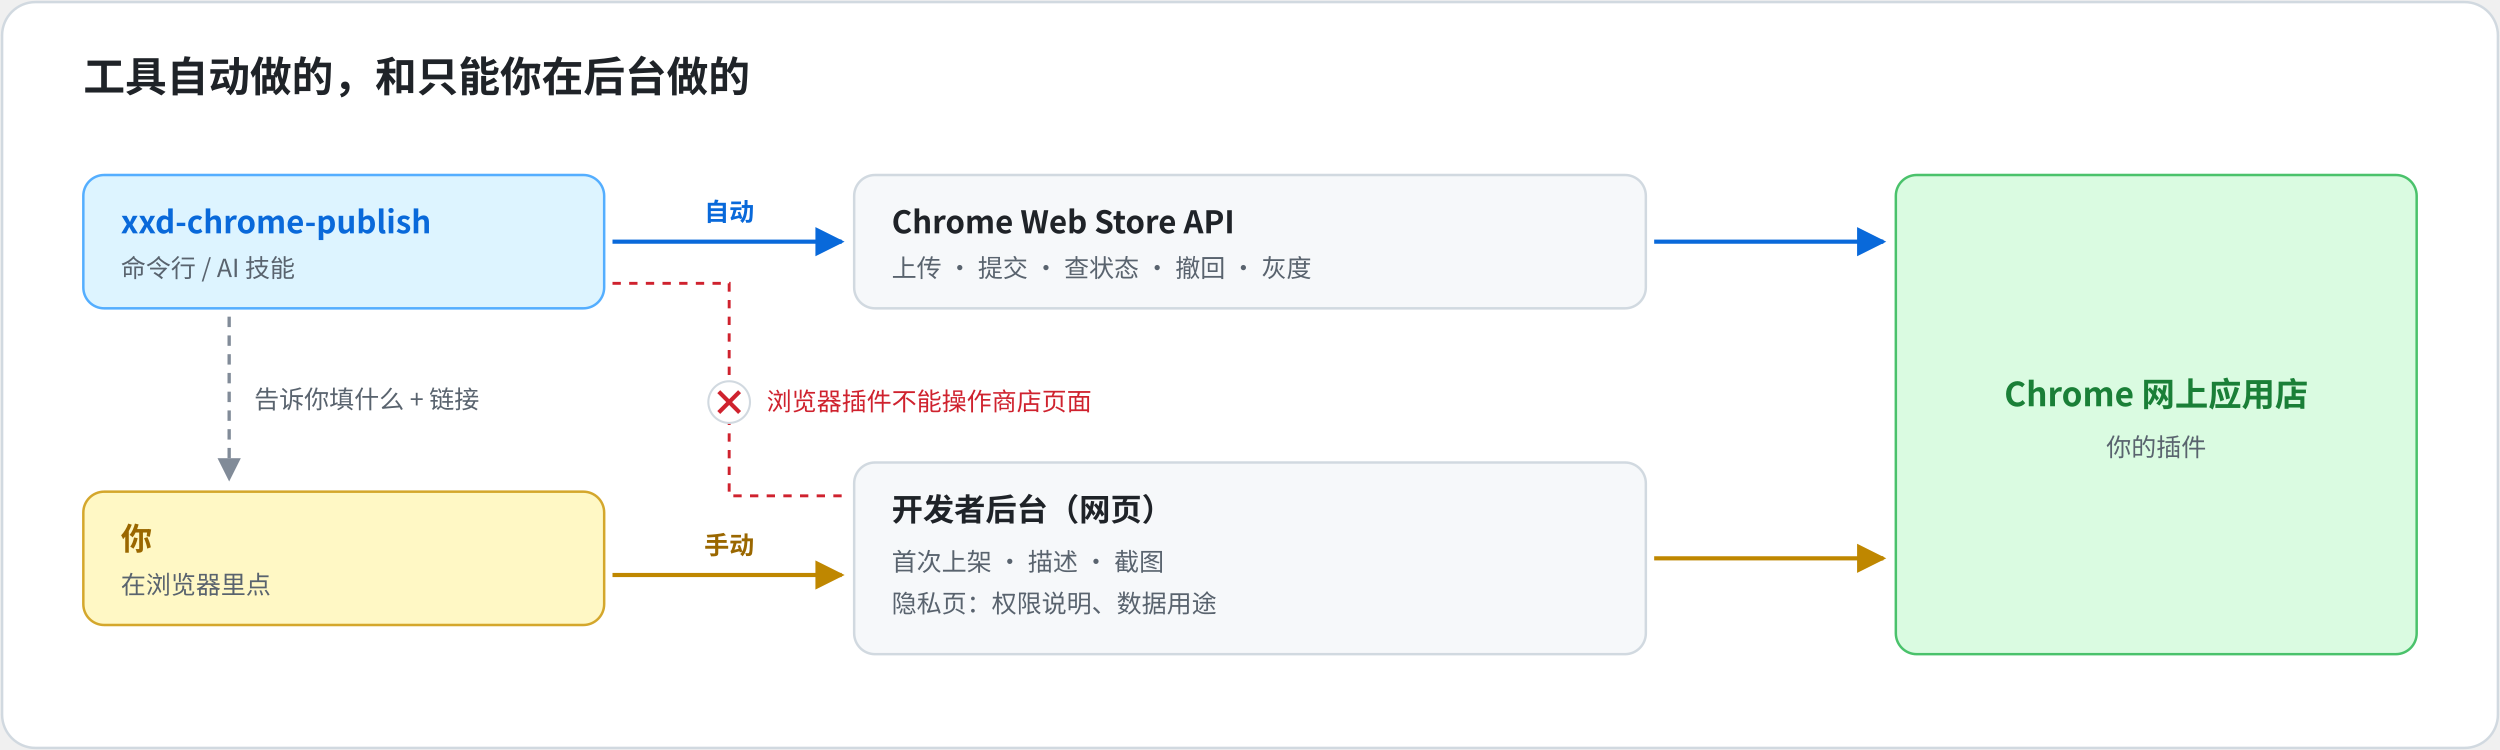
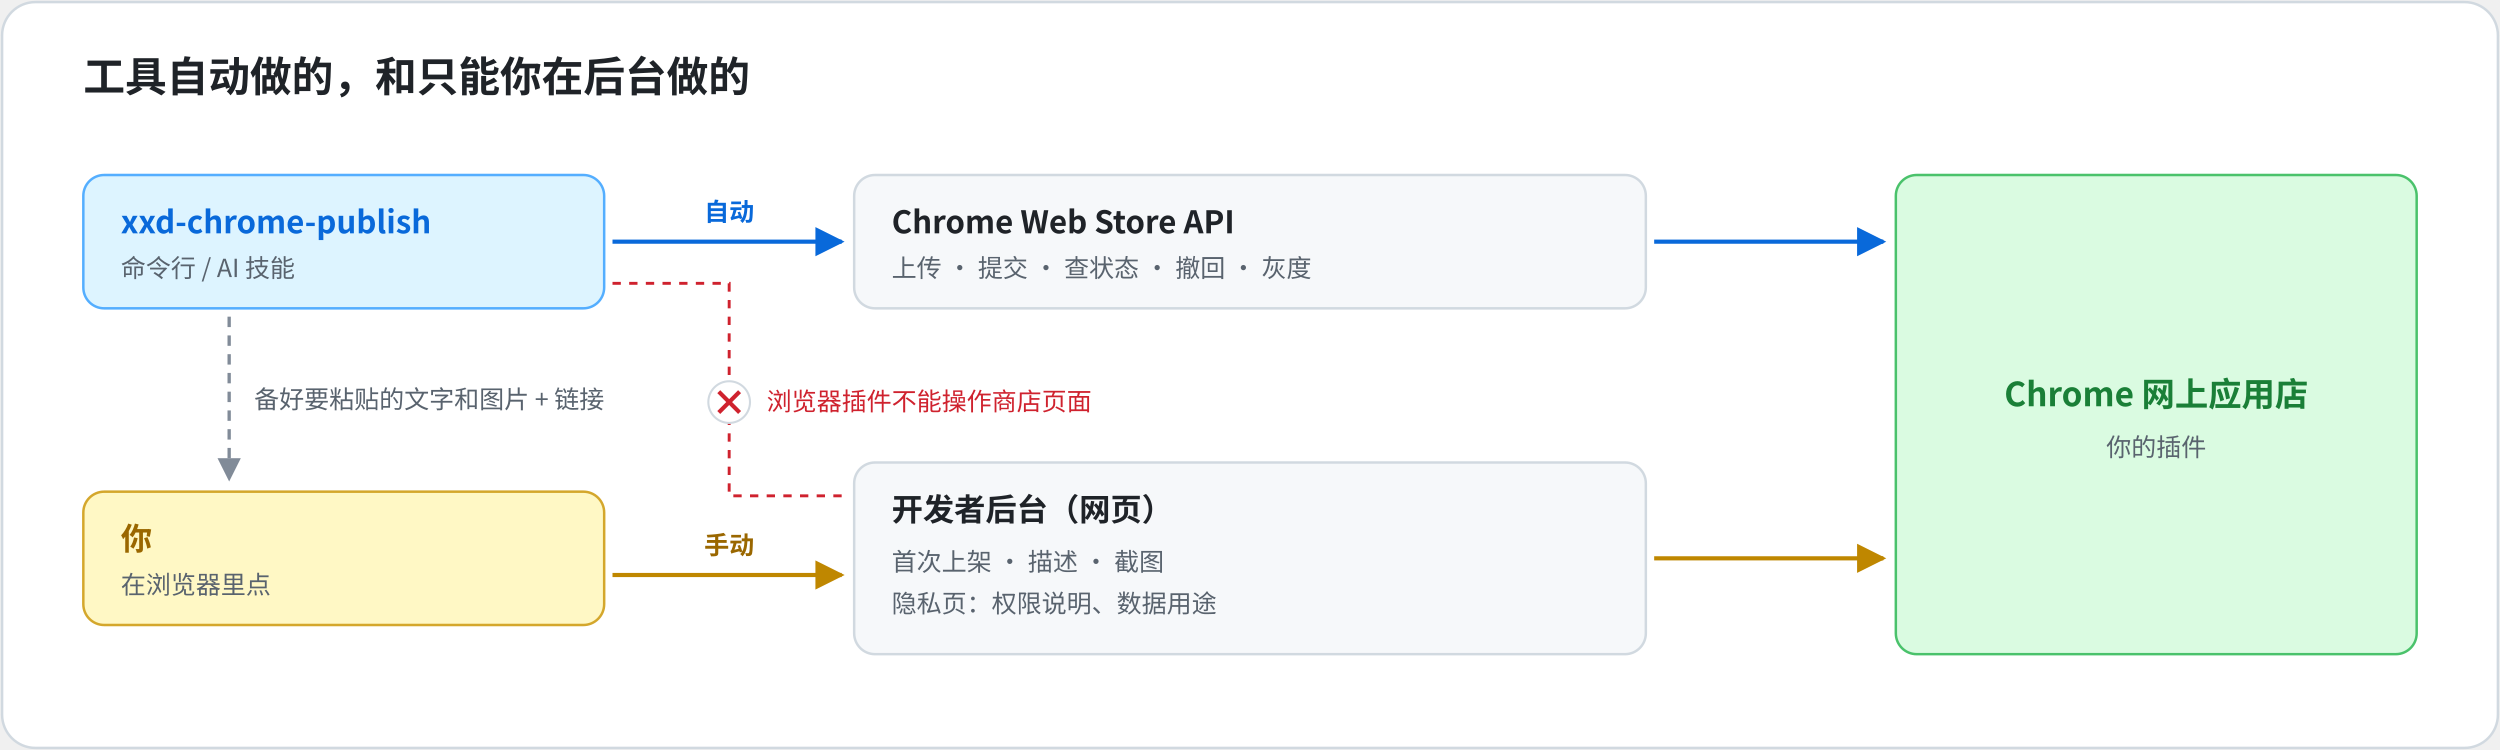
<svg xmlns="http://www.w3.org/2000/svg" viewBox="0 0 1200 360" width="1200" height="360" role="img" aria-label="工具通过 API 自动上传和提交；首次上架、商店描述和隐私页只能由你在开发者后台手动完成，工具会告诉你填什么。" font-family="-apple-system, BlinkMacSystemFont, &quot;Segoe UI&quot;, &quot;PingFang SC&quot;, &quot;PingFang TC&quot;, &quot;Hiragino Sans GB&quot;, &quot;Microsoft YaHei&quot;, &quot;Noto Sans CJK SC&quot;, &quot;Noto Sans CJK TC&quot;, Helvetica, Arial, sans-serif">
  <style>
.bg{fill:#ffffff;stroke:#d1d9e0}
.ink{fill:#1f2328}.muted{fill:#59636e}
.node{fill:#f6f8fa;stroke:#d1d9e0}
.line{stroke:#818b98;fill:none}.line-fill{fill:#818b98}
.blue-box{fill:#ddf4ff;stroke:#54aeff}.blue{fill:#0969da}.blue-line{stroke:#0969da;fill:none}.blue-fill{fill:#0969da}
.red-box{fill:#ffebe9;stroke:#ff8182}.red{fill:#cf222e}.red-line{stroke:#cf222e;fill:none}.red-fill{fill:#cf222e}
.amber-box{fill:#fff8c5;stroke:#d4a72c}.amber{fill:#9a6700}.amber-line{stroke:#bf8700;fill:none}.amber-fill{fill:#bf8700}
.green-box{fill:#dafbe1;stroke:#4ac26b}.green{fill:#1a7f37}
.lane{fill:#f6f8fa}
.boundary{stroke:#0969da;fill:none}
.num{fill:#1f2328}.num-text{fill:#ffffff}
@media (prefers-color-scheme: dark){
.bg{fill:#0d1117;stroke:#3d444d}
.ink{fill:#e6edf3}.muted{fill:#9198a1}
.node{fill:#151b23;stroke:#3d444d}
.line{stroke:#656c76}.line-fill{fill:#656c76}
.blue-box{fill:#0c2d6b;stroke:#1f6feb}.blue{fill:#4493f8}.blue-line{stroke:#4493f8}.blue-fill{fill:#4493f8}
.red-box{fill:#3c1618;stroke:#da3633}.red{fill:#ff7b72}.red-line{stroke:#f85149}.red-fill{fill:#f85149}
.amber-box{fill:#3a2a07;stroke:#9e6a03}.amber{fill:#e3b341}.amber-line{stroke:#d29922}.amber-fill{fill:#d29922}
.green-box{fill:#0f2d1a;stroke:#238636}.green{fill:#3fb950}
.lane{fill:#151b23}
.boundary{stroke:#4493f8}
.num{fill:#e6edf3}.num-text{fill:#0d1117}
}</style>
  <defs>
    <marker id="a-line" viewBox="0 0 10 10" refX="9" refY="5" markerWidth="7" markerHeight="7" orient="auto-start-reverse">
      <path d="M0,0 L10,5 L0,10 z" class="line-fill" />
    </marker>
    <marker id="a-blue" viewBox="0 0 10 10" refX="9" refY="5" markerWidth="7" markerHeight="7" orient="auto-start-reverse">
      <path d="M0,0 L10,5 L0,10 z" class="blue-fill" />
    </marker>
    <marker id="a-red" viewBox="0 0 10 10" refX="9" refY="5" markerWidth="7" markerHeight="7" orient="auto-start-reverse">
      <path d="M0,0 L10,5 L0,10 z" class="red-fill" />
    </marker>
    <marker id="a-amber" viewBox="0 0 10 10" refX="9" refY="5" markerWidth="7" markerHeight="7" orient="auto-start-reverse">
      <path d="M0,0 L10,5 L0,10 z" class="amber-fill" />
    </marker>
  </defs>
  <rect x="1" y="1" width="1198" height="358" rx="16" class="bg" stroke-width="1.2" />
  <text x="40" y="44" font-size="20" font-weight="700" text-anchor="start" class="ink">工具自动做的，和只能你在后台做的</text>
  <rect x="40" y="84" width="250" height="64" rx="10" class="blue-box" stroke-width="1.2" />
  <text x="58" y="112" font-size="15" font-weight="700" text-anchor="start" class="blue">xxd-chrome-publish</text>
  <text x="58" y="133" font-size="12" font-weight="400" text-anchor="start" class="muted">命令行 / AI 技能</text>
  <rect x="40" y="236" width="250" height="64" rx="10" class="amber-box" stroke-width="1.2" />
  <text x="58" y="264" font-size="15" font-weight="700" text-anchor="start" class="amber">你</text>
  <text x="58" y="285" font-size="12" font-weight="400" text-anchor="start" class="muted">在浏览器里点</text>
  <rect x="410" y="84" width="380" height="64" rx="10" class="node" stroke-width="1.2" />
  <text x="428" y="112" font-size="15" font-weight="700" text-anchor="start" class="ink">Chrome Web Store API</text>
  <text x="428" y="133" font-size="12" font-weight="400" text-anchor="start" class="muted">上传 · 提交 · 查状态 · 撤回 · 灰度</text>
  <rect x="410" y="222" width="380" height="92" rx="10" class="node" stroke-width="1.2" />
  <text x="428" y="250" font-size="15" font-weight="700" text-anchor="start" class="ink">开发者后台（网页）</text>
  <text x="428" y="274" font-size="12" font-weight="400" text-anchor="start" class="muted">首次上架 · 描述 · 截图</text>
  <text x="428" y="294" font-size="12" font-weight="400" text-anchor="start" class="muted">隐私页：权限说明、数据用途</text>
  <rect x="910" y="84" width="250" height="230" rx="10" class="green-box" stroke-width="1.2" />
  <text x="1035" y="195" font-size="16" font-weight="700" text-anchor="middle" class="green">Chrome 网上应用店</text>
  <text x="1035" y="219" font-size="12" font-weight="400" text-anchor="middle" class="muted">你的插件</text>
  <path d="M294,116 H404" class="blue-line" stroke-width="2" marker-end="url(#a-blue)" />
  <text x="350" y="106" font-size="12" font-weight="600" text-anchor="middle" class="blue">自动</text>
  <path d="M794,116 H904" class="blue-line" stroke-width="2" marker-end="url(#a-blue)" />
  <path d="M294,276 H404" class="amber-line" stroke-width="2" marker-end="url(#a-amber)" />
  <text x="350" y="266" font-size="12" font-weight="600" text-anchor="middle" class="amber">手动</text>
  <path d="M794,268 H904" class="amber-line" stroke-width="2" marker-end="url(#a-amber)" />
  <path d="M110,152 V230" class="line" stroke-width="1.6" stroke-dasharray="5 4" marker-end="url(#a-line)" />
-   <text x="122" y="196" font-size="12" font-weight="400" text-anchor="start" class="muted">告诉你填什么 + 链接</text>
+   <text x="122" y="196" font-size="12" font-weight="400" text-anchor="start" class="muted">备好要粘贴的文字和图片 + 链接</text>
  <path d="M294,136 H350 V238 H404" class="red-line" stroke-width="1.4" stroke-dasharray="4 4" />
  <circle cx="350" cy="193" r="10" class="bg" />
  <path d="M345,188 L355,198 M355,188 L345,198" class="red-line" stroke-width="2" />
  <text x="368" y="197" font-size="12" font-weight="400" text-anchor="start" class="red">浏览器插件不能操作商店页面</text>
</svg>
